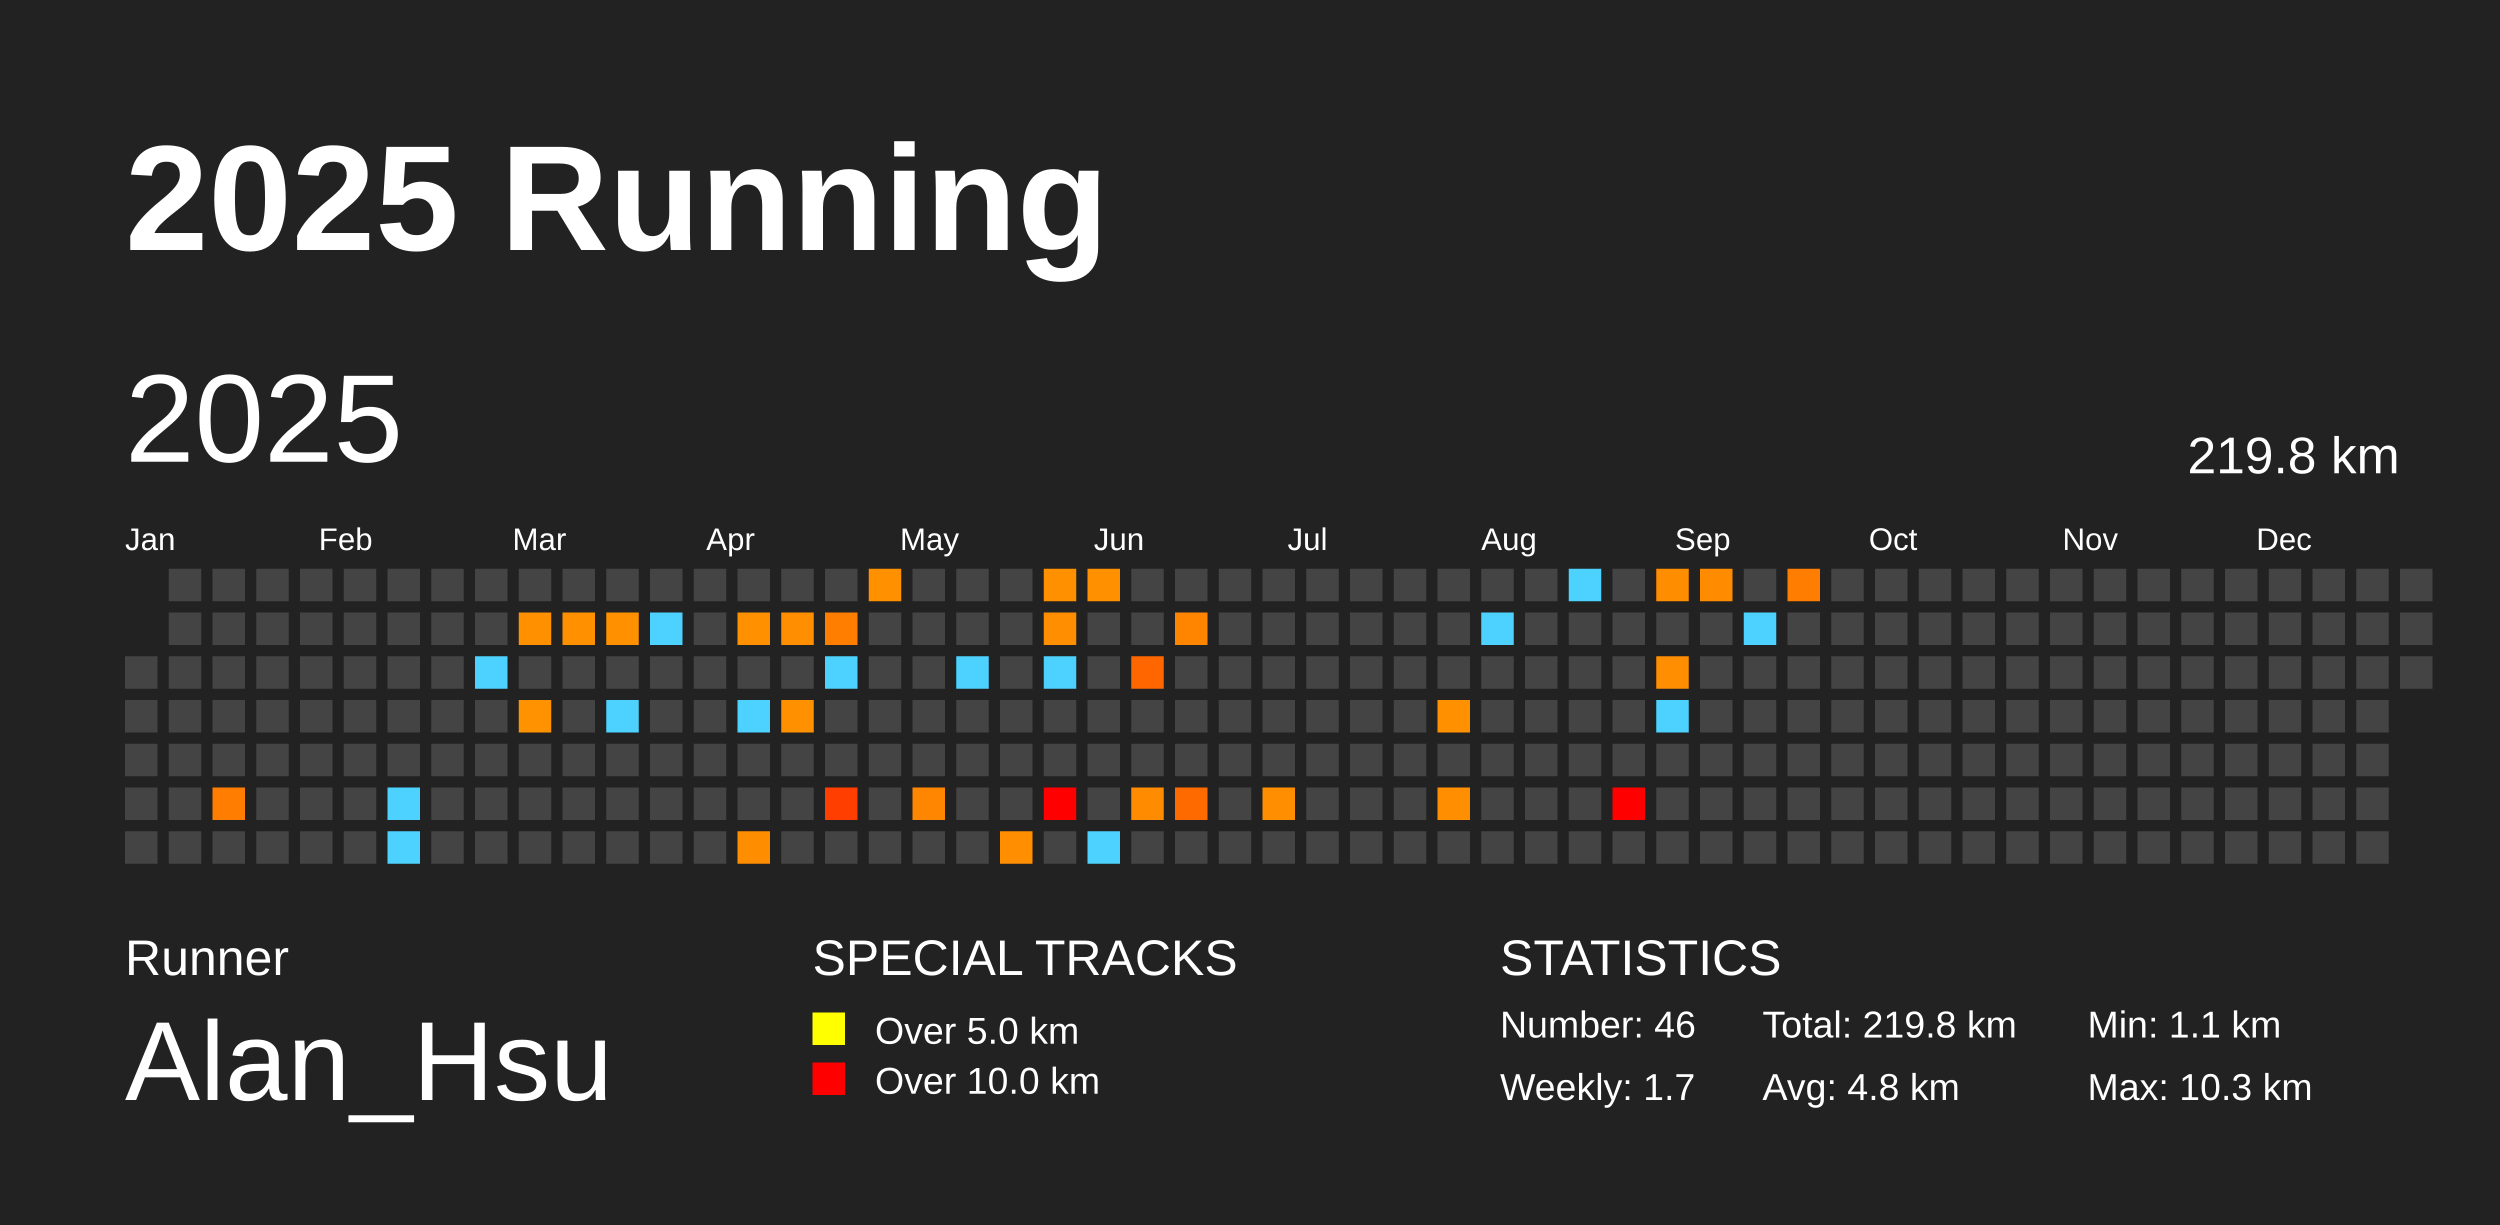
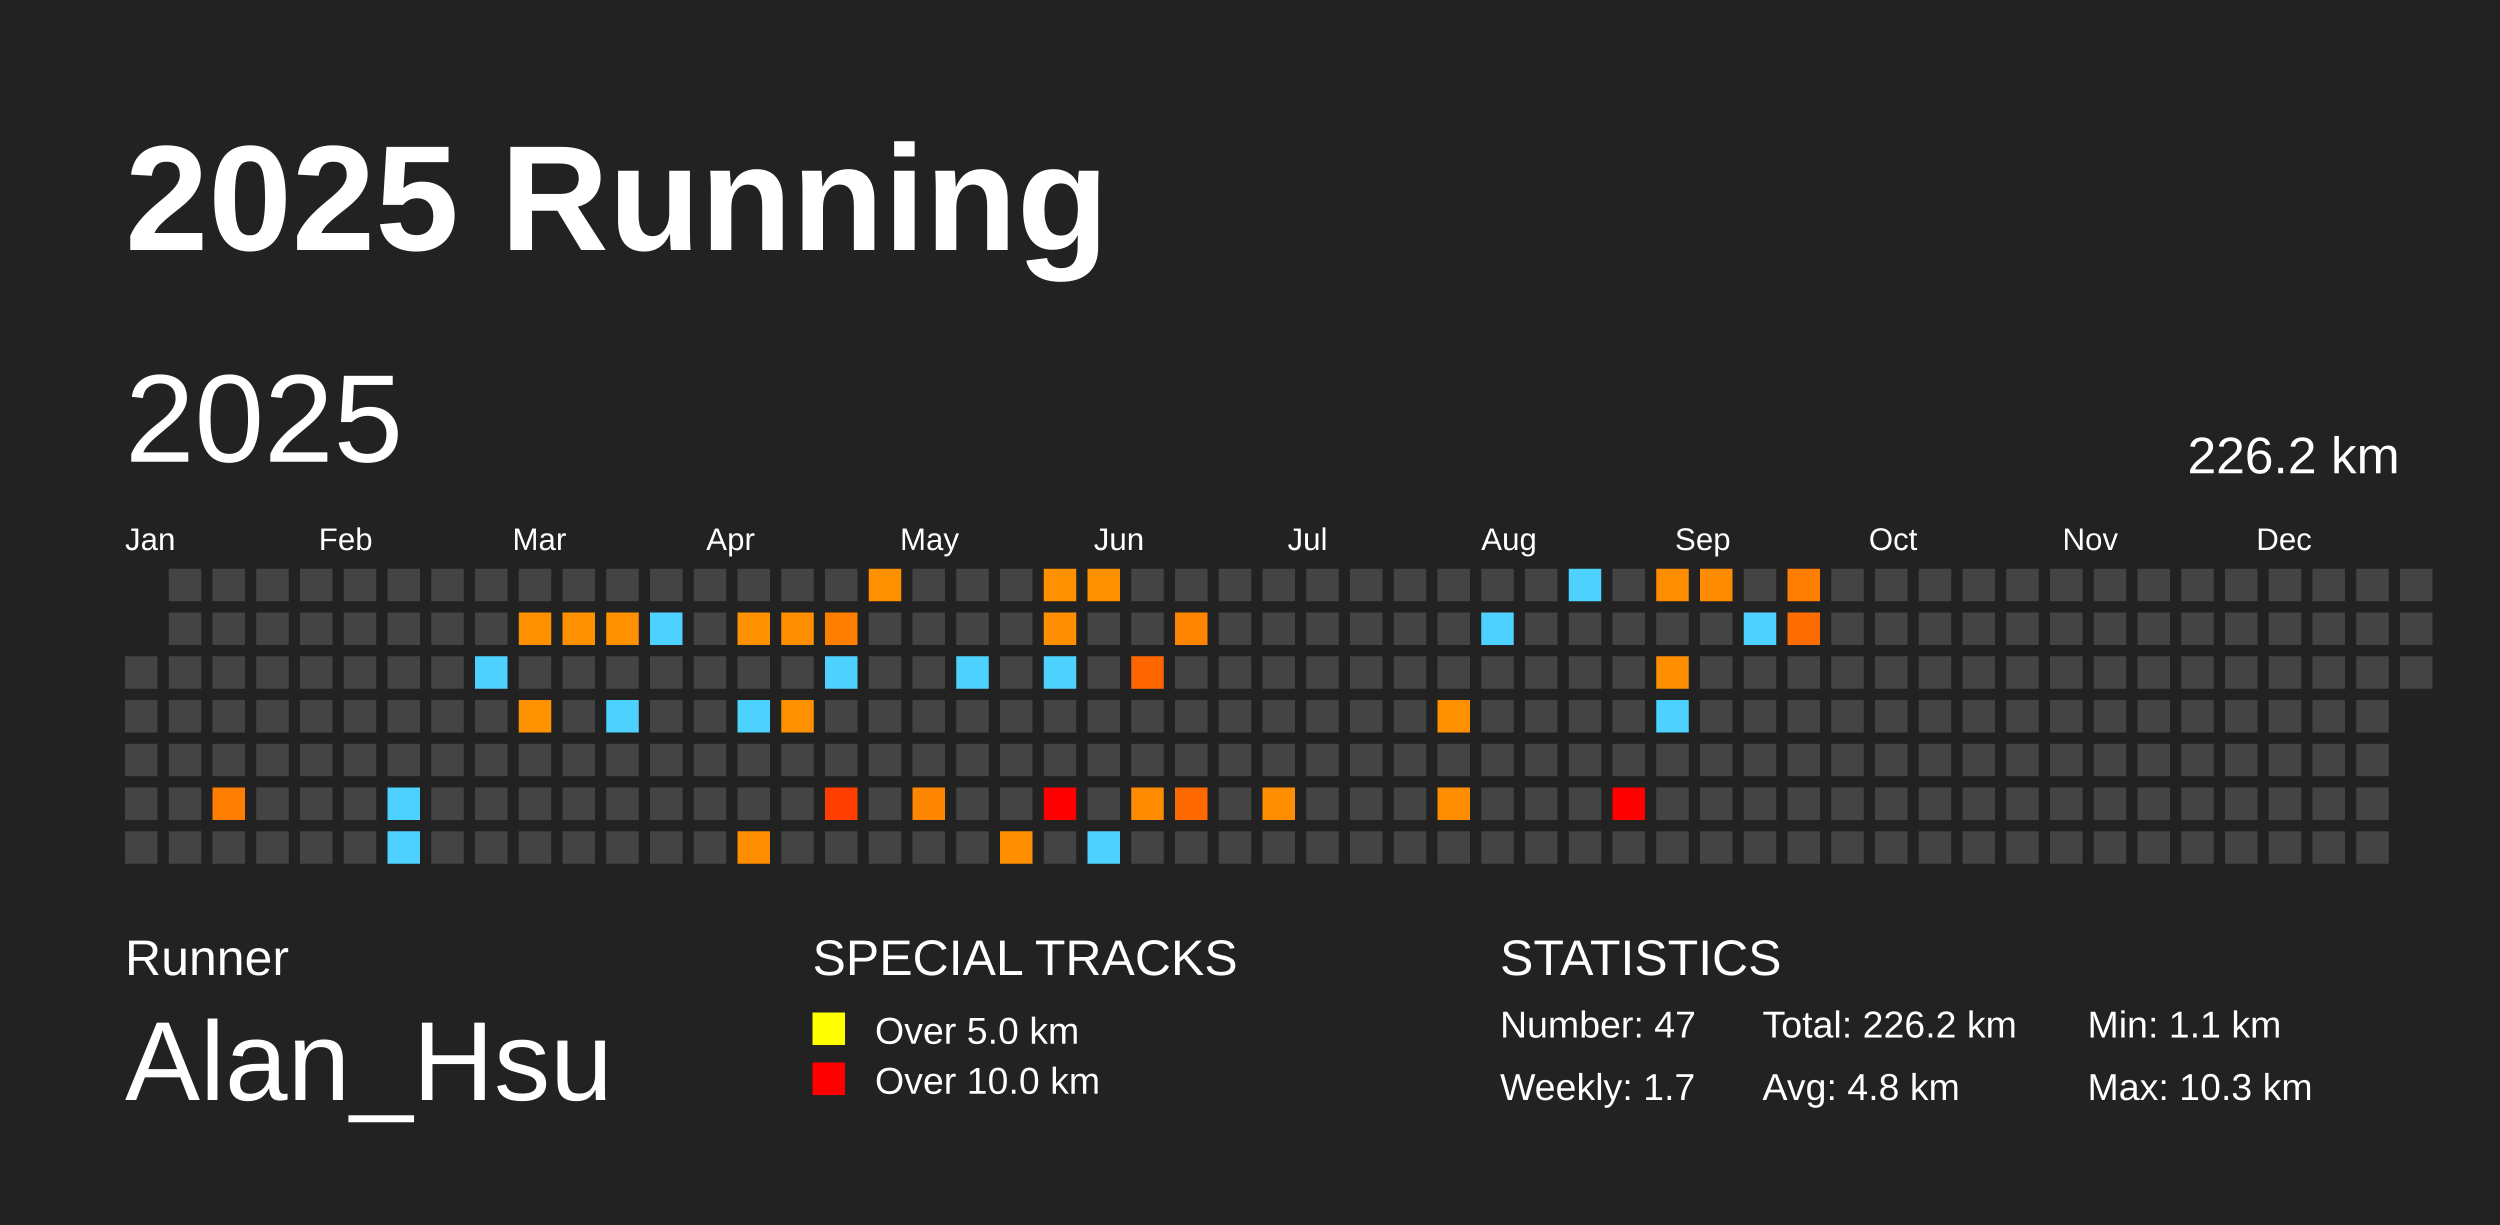
<svg xmlns="http://www.w3.org/2000/svg" baseProfile="full" height="98mm" version="1.1" viewBox="0,0,200,98" width="200mm">
  <defs />
  <rect fill="#222222" height="98" width="200" x="0" y="0" />
  <text fill="#FFFFFF" style="font-size:12px; font-family:Arial; font-weight:bold;" x="10" y="20">2025 Running</text>
  <text fill="#FFFFFF" style="font-size:4px; font-family:Arial" x="10" y="78">Runner</text>
  <text fill="#FFFFFF" style="font-size:9px; font-family:Arial" x="10" y="88">Alan_Hsu</text>
  <text fill="#FFFFFF" style="font-size:4px; font-family:Arial" x="65" y="78">SPECIAL TRACKS</text>
  <rect fill="yellow" height="2.6" width="2.6" x="65" y="81" />
  <text fill="#FFFFFF" style="font-size:3px; font-family:Arial" x="70" y="83.5">Over 5.0 km</text>
  <rect fill="red" height="2.6" width="2.6" x="65" y="85" />
  <text fill="#FFFFFF" style="font-size:3px; font-family:Arial" x="70" y="87.5">Over 10.0 km</text>
  <text fill="#FFFFFF" style="font-size:4px; font-family:Arial" x="120" y="78">STATISTICS</text>
-   <text fill="#FFFFFF" style="font-size:3px; font-family:Arial" x="120" y="83">Number: 46</text>
+   <text fill="#FFFFFF" style="font-size:3px; font-family:Arial" x="120" y="83">Number: 47</text>
  <text fill="#FFFFFF" style="font-size:3px; font-family:Arial" x="120" y="88">Weekly: 1.7</text>
-   <text fill="#FFFFFF" style="font-size:3px; font-family:Arial" x="141" y="83">Total: 219.8 km</text>
+   <text fill="#FFFFFF" style="font-size:3px; font-family:Arial" x="141" y="83">Total: 226.2 km</text>
  <text fill="#FFFFFF" style="font-size:3px; font-family:Arial" x="141" y="88">Avg: 4.8 km</text>
  <text fill="#FFFFFF" style="font-size:3px; font-family:Arial" x="167" y="83">Min: 1.1 km</text>
  <text fill="#FFFFFF" style="font-size:3px; font-family:Arial" x="167" y="88">Max: 10.3 km</text>
  <text dominant-baseline="hanging" fill="#FFFFFF" style="font-size:10.0px; font-family:Arial;" x="10" y="30">2025</text>
-   <text dominant-baseline="hanging" fill="#FFFFFF" style="font-size:4.125px; font-family:Arial;" x="175" y="35">219.8 km</text>
+   <text dominant-baseline="hanging" fill="#FFFFFF" style="font-size:4.125px; font-family:Arial;" x="175" y="35">226.2 km</text>
  <text fill="#FFFFFF" style="font-size:2.5px; font-family:Arial" x="10.0" y="44">Jan</text>
  <text fill="#FFFFFF" style="font-size:2.5px; font-family:Arial" x="25.5" y="44">Feb</text>
  <text fill="#FFFFFF" style="font-size:2.5px; font-family:Arial" x="41.0" y="44">Mar</text>
  <text fill="#FFFFFF" style="font-size:2.5px; font-family:Arial" x="56.5" y="44">Apr</text>
  <text fill="#FFFFFF" style="font-size:2.5px; font-family:Arial" x="72.0" y="44">May</text>
  <text fill="#FFFFFF" style="font-size:2.5px; font-family:Arial" x="87.5" y="44">Jun</text>
  <text fill="#FFFFFF" style="font-size:2.5px; font-family:Arial" x="103.0" y="44">Jul</text>
  <text fill="#FFFFFF" style="font-size:2.5px; font-family:Arial" x="118.5" y="44">Aug</text>
  <text fill="#FFFFFF" style="font-size:2.5px; font-family:Arial" x="134.0" y="44">Sep</text>
  <text fill="#FFFFFF" style="font-size:2.5px; font-family:Arial" x="149.5" y="44">Oct</text>
  <text fill="#FFFFFF" style="font-size:2.5px; font-family:Arial" x="165.0" y="44">Nov</text>
  <text fill="#FFFFFF" style="font-size:2.5px; font-family:Arial" x="180.5" y="44">Dec</text>
  <rect fill="#444444" height="2.6" width="2.6" x="10.0" y="52.5" />
  <rect fill="#444444" height="2.6" width="2.6" x="10.0" y="56.0" />
  <rect fill="#444444" height="2.6" width="2.6" x="10.0" y="59.5" />
  <rect fill="#444444" height="2.6" width="2.6" x="10.0" y="63.0" />
  <rect fill="#444444" height="2.6" width="2.6" x="10.0" y="66.5" />
  <rect fill="#444444" height="2.6" width="2.6" x="13.5" y="45.5" />
  <rect fill="#444444" height="2.6" width="2.6" x="13.5" y="49.0" />
  <rect fill="#444444" height="2.6" width="2.6" x="13.5" y="52.5" />
  <rect fill="#444444" height="2.6" width="2.6" x="13.5" y="56.0" />
  <rect fill="#444444" height="2.6" width="2.6" x="13.5" y="59.5" />
  <rect fill="#444444" height="2.6" width="2.6" x="13.5" y="63.0" />
  <rect fill="#444444" height="2.6" width="2.6" x="13.5" y="66.5" />
  <rect fill="#444444" height="2.6" width="2.6" x="17.0" y="45.5" />
  <rect fill="#444444" height="2.6" width="2.6" x="17.0" y="49.0" />
  <rect fill="#444444" height="2.6" width="2.6" x="17.0" y="52.5" />
  <rect fill="#444444" height="2.6" width="2.6" x="17.0" y="56.0" />
  <rect fill="#444444" height="2.6" width="2.6" x="17.0" y="59.5" />
  <rect fill="#ff7d00" height="2.6" width="2.6" x="17.0" y="63.0" />
  <rect fill="#444444" height="2.6" width="2.6" x="17.0" y="66.5" />
  <rect fill="#444444" height="2.6" width="2.6" x="20.5" y="45.5" />
  <rect fill="#444444" height="2.6" width="2.6" x="20.5" y="49.0" />
  <rect fill="#444444" height="2.6" width="2.6" x="20.5" y="52.5" />
  <rect fill="#444444" height="2.6" width="2.6" x="20.5" y="56.0" />
  <rect fill="#444444" height="2.6" width="2.6" x="20.5" y="59.5" />
  <rect fill="#444444" height="2.6" width="2.6" x="20.5" y="63.0" />
  <rect fill="#444444" height="2.6" width="2.6" x="20.5" y="66.5" />
  <rect fill="#444444" height="2.6" width="2.6" x="24.0" y="45.5" />
  <rect fill="#444444" height="2.6" width="2.6" x="24.0" y="49.0" />
  <rect fill="#444444" height="2.6" width="2.6" x="24.0" y="52.5" />
  <rect fill="#444444" height="2.6" width="2.6" x="24.0" y="56.0" />
  <rect fill="#444444" height="2.6" width="2.6" x="24.0" y="59.5" />
  <rect fill="#444444" height="2.6" width="2.6" x="24.0" y="63.0" />
  <rect fill="#444444" height="2.6" width="2.6" x="24.0" y="66.5" />
  <rect fill="#444444" height="2.6" width="2.6" x="27.5" y="45.5" />
  <rect fill="#444444" height="2.6" width="2.6" x="27.5" y="49.0" />
  <rect fill="#444444" height="2.6" width="2.6" x="27.5" y="52.5" />
  <rect fill="#444444" height="2.6" width="2.6" x="27.5" y="56.0" />
  <rect fill="#444444" height="2.6" width="2.6" x="27.5" y="59.5" />
  <rect fill="#444444" height="2.6" width="2.6" x="27.5" y="63.0" />
  <rect fill="#444444" height="2.6" width="2.6" x="27.5" y="66.5" />
  <rect fill="#444444" height="2.6" width="2.6" x="31.0" y="45.5" />
  <rect fill="#444444" height="2.6" width="2.6" x="31.0" y="49.0" />
  <rect fill="#444444" height="2.6" width="2.6" x="31.0" y="52.5" />
  <rect fill="#444444" height="2.6" width="2.6" x="31.0" y="56.0" />
  <rect fill="#444444" height="2.6" width="2.6" x="31.0" y="59.5" />
  <rect fill="#4dd2ff" height="2.6" width="2.6" x="31.0" y="63.0" />
  <rect fill="#4dd2ff" height="2.6" width="2.6" x="31.0" y="66.5" />
  <rect fill="#444444" height="2.6" width="2.6" x="34.5" y="45.5" />
  <rect fill="#444444" height="2.6" width="2.6" x="34.5" y="49.0" />
  <rect fill="#444444" height="2.6" width="2.6" x="34.5" y="52.5" />
  <rect fill="#444444" height="2.6" width="2.6" x="34.5" y="56.0" />
  <rect fill="#444444" height="2.6" width="2.6" x="34.5" y="59.5" />
  <rect fill="#444444" height="2.6" width="2.6" x="34.5" y="63.0" />
  <rect fill="#444444" height="2.6" width="2.6" x="34.5" y="66.5" />
  <rect fill="#444444" height="2.6" width="2.6" x="38.0" y="45.5" />
  <rect fill="#444444" height="2.6" width="2.6" x="38.0" y="49.0" />
  <rect fill="#4dd2ff" height="2.6" width="2.6" x="38.0" y="52.5" />
  <rect fill="#444444" height="2.6" width="2.6" x="38.0" y="56.0" />
  <rect fill="#444444" height="2.6" width="2.6" x="38.0" y="59.5" />
  <rect fill="#444444" height="2.6" width="2.6" x="38.0" y="63.0" />
  <rect fill="#444444" height="2.6" width="2.6" x="38.0" y="66.5" />
  <rect fill="#444444" height="2.6" width="2.6" x="41.5" y="45.5" />
  <rect fill="#ff9100" height="2.6" width="2.6" x="41.5" y="49.0" />
  <rect fill="#444444" height="2.6" width="2.6" x="41.5" y="52.5" />
  <rect fill="#ff9200" height="2.6" width="2.6" x="41.5" y="56.0" />
  <rect fill="#444444" height="2.6" width="2.6" x="41.5" y="59.5" />
  <rect fill="#444444" height="2.6" width="2.6" x="41.5" y="63.0" />
  <rect fill="#444444" height="2.6" width="2.6" x="41.5" y="66.5" />
  <rect fill="#444444" height="2.6" width="2.6" x="45.0" y="45.5" />
  <rect fill="#ff9100" height="2.6" width="2.6" x="45.0" y="49.0" />
  <rect fill="#444444" height="2.6" width="2.6" x="45.0" y="52.5" />
  <rect fill="#444444" height="2.6" width="2.6" x="45.0" y="56.0" />
  <rect fill="#444444" height="2.6" width="2.6" x="45.0" y="59.5" />
  <rect fill="#444444" height="2.6" width="2.6" x="45.0" y="63.0" />
  <rect fill="#444444" height="2.6" width="2.6" x="45.0" y="66.5" />
  <rect fill="#444444" height="2.6" width="2.6" x="48.5" y="45.5" />
  <rect fill="#ff9100" height="2.6" width="2.6" x="48.5" y="49.0" />
  <rect fill="#444444" height="2.6" width="2.6" x="48.5" y="52.5" />
  <rect fill="#4dd2ff" height="2.6" width="2.6" x="48.5" y="56.0" />
  <rect fill="#444444" height="2.6" width="2.6" x="48.5" y="59.5" />
  <rect fill="#444444" height="2.6" width="2.6" x="48.5" y="63.0" />
  <rect fill="#444444" height="2.6" width="2.6" x="48.5" y="66.5" />
  <rect fill="#444444" height="2.6" width="2.6" x="52.0" y="45.5" />
  <rect fill="#4dd2ff" height="2.6" width="2.6" x="52.0" y="49.0" />
  <rect fill="#444444" height="2.6" width="2.6" x="52.0" y="52.5" />
  <rect fill="#444444" height="2.6" width="2.6" x="52.0" y="56.0" />
  <rect fill="#444444" height="2.6" width="2.6" x="52.0" y="59.5" />
  <rect fill="#444444" height="2.6" width="2.6" x="52.0" y="63.0" />
  <rect fill="#444444" height="2.6" width="2.6" x="52.0" y="66.5" />
  <rect fill="#444444" height="2.6" width="2.6" x="55.5" y="45.5" />
  <rect fill="#444444" height="2.6" width="2.6" x="55.5" y="49.0" />
  <rect fill="#444444" height="2.6" width="2.6" x="55.5" y="52.5" />
  <rect fill="#444444" height="2.6" width="2.6" x="55.5" y="56.0" />
  <rect fill="#444444" height="2.6" width="2.6" x="55.5" y="59.5" />
  <rect fill="#444444" height="2.6" width="2.6" x="55.5" y="63.0" />
  <rect fill="#444444" height="2.6" width="2.6" x="55.5" y="66.5" />
  <rect fill="#444444" height="2.6" width="2.6" x="59.0" y="45.5" />
  <rect fill="#ff9100" height="2.6" width="2.6" x="59.0" y="49.0" />
  <rect fill="#444444" height="2.6" width="2.6" x="59.0" y="52.5" />
  <rect fill="#4dd2ff" height="2.6" width="2.6" x="59.0" y="56.0" />
  <rect fill="#444444" height="2.6" width="2.6" x="59.0" y="59.5" />
  <rect fill="#444444" height="2.6" width="2.6" x="59.0" y="63.0" />
  <rect fill="#ff8d00" height="2.6" width="2.6" x="59.0" y="66.5" />
  <rect fill="#444444" height="2.6" width="2.6" x="62.5" y="45.5" />
  <rect fill="#ff8f00" height="2.6" width="2.6" x="62.5" y="49.0" />
  <rect fill="#444444" height="2.6" width="2.6" x="62.5" y="52.5" />
  <rect fill="#ff9100" height="2.6" width="2.6" x="62.5" y="56.0" />
  <rect fill="#444444" height="2.6" width="2.6" x="62.5" y="59.5" />
  <rect fill="#444444" height="2.6" width="2.6" x="62.5" y="63.0" />
  <rect fill="#444444" height="2.6" width="2.6" x="62.5" y="66.5" />
  <rect fill="#444444" height="2.6" width="2.6" x="66.0" y="45.5" />
  <rect fill="#ff7e00" height="2.6" width="2.6" x="66.0" y="49.0" />
  <rect fill="#4dd2ff" height="2.6" width="2.6" x="66.0" y="52.5" />
  <rect fill="#444444" height="2.6" width="2.6" x="66.0" y="56.0" />
  <rect fill="#444444" height="2.6" width="2.6" x="66.0" y="59.5" />
  <rect fill="#ff3e00" height="2.6" width="2.6" x="66.0" y="63.0" />
  <rect fill="#444444" height="2.6" width="2.6" x="66.0" y="66.5" />
  <rect fill="#ff9100" height="2.6" width="2.6" x="69.5" y="45.5" />
  <rect fill="#444444" height="2.6" width="2.6" x="69.5" y="49.0" />
  <rect fill="#444444" height="2.6" width="2.6" x="69.5" y="52.5" />
  <rect fill="#444444" height="2.6" width="2.6" x="69.5" y="56.0" />
  <rect fill="#444444" height="2.6" width="2.6" x="69.5" y="59.5" />
  <rect fill="#444444" height="2.6" width="2.6" x="69.5" y="63.0" />
  <rect fill="#444444" height="2.6" width="2.6" x="69.5" y="66.5" />
  <rect fill="#444444" height="2.6" width="2.6" x="73.0" y="45.5" />
  <rect fill="#444444" height="2.6" width="2.6" x="73.0" y="49.0" />
  <rect fill="#444444" height="2.6" width="2.6" x="73.0" y="52.5" />
  <rect fill="#444444" height="2.6" width="2.6" x="73.0" y="56.0" />
  <rect fill="#444444" height="2.6" width="2.6" x="73.0" y="59.5" />
  <rect fill="#ff8600" height="2.6" width="2.6" x="73.0" y="63.0" />
  <rect fill="#444444" height="2.6" width="2.6" x="73.0" y="66.5" />
  <rect fill="#444444" height="2.6" width="2.6" x="76.5" y="45.5" />
  <rect fill="#444444" height="2.6" width="2.6" x="76.5" y="49.0" />
  <rect fill="#4dd2ff" height="2.6" width="2.6" x="76.5" y="52.5" />
  <rect fill="#444444" height="2.6" width="2.6" x="76.5" y="56.0" />
  <rect fill="#444444" height="2.6" width="2.6" x="76.5" y="59.5" />
  <rect fill="#444444" height="2.6" width="2.6" x="76.5" y="63.0" />
  <rect fill="#444444" height="2.6" width="2.6" x="76.5" y="66.5" />
  <rect fill="#444444" height="2.6" width="2.6" x="80.0" y="45.5" />
  <rect fill="#444444" height="2.6" width="2.6" x="80.0" y="49.0" />
  <rect fill="#444444" height="2.6" width="2.6" x="80.0" y="52.5" />
  <rect fill="#444444" height="2.6" width="2.6" x="80.0" y="56.0" />
  <rect fill="#444444" height="2.6" width="2.6" x="80.0" y="59.5" />
  <rect fill="#444444" height="2.6" width="2.6" x="80.0" y="63.0" />
  <rect fill="#ff8f00" height="2.6" width="2.6" x="80.0" y="66.5" />
  <rect fill="#ff9000" height="2.6" width="2.6" x="83.5" y="45.5" />
  <rect fill="#ff8f00" height="2.6" width="2.6" x="83.5" y="49.0" />
  <rect fill="#4dd2ff" height="2.6" width="2.6" x="83.5" y="52.5" />
  <rect fill="#444444" height="2.6" width="2.6" x="83.5" y="56.0" />
  <rect fill="#444444" height="2.6" width="2.6" x="83.5" y="59.5" />
  <rect fill="red" height="2.6" width="2.6" x="83.5" y="63.0" />
  <rect fill="#444444" height="2.6" width="2.6" x="83.5" y="66.5" />
  <rect fill="#ff9100" height="2.6" width="2.6" x="87.0" y="45.5" />
  <rect fill="#444444" height="2.6" width="2.6" x="87.0" y="49.0" />
  <rect fill="#444444" height="2.6" width="2.6" x="87.0" y="52.5" />
  <rect fill="#444444" height="2.6" width="2.6" x="87.0" y="56.0" />
  <rect fill="#444444" height="2.6" width="2.6" x="87.0" y="59.5" />
  <rect fill="#444444" height="2.6" width="2.6" x="87.0" y="63.0" />
  <rect fill="#4dd2ff" height="2.6" width="2.6" x="87.0" y="66.5" />
  <rect fill="#444444" height="2.6" width="2.6" x="90.5" y="45.5" />
  <rect fill="#444444" height="2.6" width="2.6" x="90.5" y="49.0" />
  <rect fill="#ff6600" height="2.6" width="2.6" x="90.5" y="52.5" />
  <rect fill="#444444" height="2.6" width="2.6" x="90.5" y="56.0" />
  <rect fill="#444444" height="2.6" width="2.6" x="90.5" y="59.5" />
  <rect fill="#ff8c00" height="2.6" width="2.6" x="90.5" y="63.0" />
  <rect fill="#444444" height="2.6" width="2.6" x="90.5" y="66.5" />
  <rect fill="#444444" height="2.6" width="2.6" x="94.0" y="45.5" />
  <rect fill="#ff8500" height="2.6" width="2.6" x="94.0" y="49.0" />
  <rect fill="#444444" height="2.6" width="2.6" x="94.0" y="52.5" />
  <rect fill="#444444" height="2.6" width="2.6" x="94.0" y="56.0" />
  <rect fill="#444444" height="2.6" width="2.6" x="94.0" y="59.5" />
  <rect fill="#ff6a00" height="2.6" width="2.6" x="94.0" y="63.0" />
  <rect fill="#444444" height="2.6" width="2.6" x="94.0" y="66.5" />
  <rect fill="#444444" height="2.6" width="2.6" x="97.5" y="45.5" />
  <rect fill="#444444" height="2.6" width="2.6" x="97.5" y="49.0" />
  <rect fill="#444444" height="2.6" width="2.6" x="97.5" y="52.5" />
  <rect fill="#444444" height="2.6" width="2.6" x="97.5" y="56.0" />
  <rect fill="#444444" height="2.6" width="2.6" x="97.5" y="59.5" />
  <rect fill="#444444" height="2.6" width="2.6" x="97.5" y="63.0" />
  <rect fill="#444444" height="2.6" width="2.6" x="97.5" y="66.5" />
  <rect fill="#444444" height="2.6" width="2.6" x="101.0" y="45.5" />
  <rect fill="#444444" height="2.6" width="2.6" x="101.0" y="49.0" />
  <rect fill="#444444" height="2.6" width="2.6" x="101.0" y="52.5" />
  <rect fill="#444444" height="2.6" width="2.6" x="101.0" y="56.0" />
  <rect fill="#444444" height="2.6" width="2.6" x="101.0" y="59.5" />
  <rect fill="#ff8f00" height="2.6" width="2.6" x="101.0" y="63.0" />
  <rect fill="#444444" height="2.6" width="2.6" x="101.0" y="66.5" />
  <rect fill="#444444" height="2.6" width="2.6" x="104.5" y="45.5" />
  <rect fill="#444444" height="2.6" width="2.6" x="104.5" y="49.0" />
  <rect fill="#444444" height="2.6" width="2.6" x="104.5" y="52.5" />
  <rect fill="#444444" height="2.6" width="2.6" x="104.5" y="56.0" />
  <rect fill="#444444" height="2.6" width="2.6" x="104.5" y="59.5" />
  <rect fill="#444444" height="2.6" width="2.6" x="104.5" y="63.0" />
  <rect fill="#444444" height="2.6" width="2.6" x="104.5" y="66.5" />
  <rect fill="#444444" height="2.6" width="2.6" x="108.0" y="45.5" />
  <rect fill="#444444" height="2.6" width="2.6" x="108.0" y="49.0" />
  <rect fill="#444444" height="2.6" width="2.6" x="108.0" y="52.5" />
  <rect fill="#444444" height="2.6" width="2.6" x="108.0" y="56.0" />
  <rect fill="#444444" height="2.6" width="2.6" x="108.0" y="59.5" />
  <rect fill="#444444" height="2.6" width="2.6" x="108.0" y="63.0" />
  <rect fill="#444444" height="2.6" width="2.6" x="108.0" y="66.5" />
  <rect fill="#444444" height="2.6" width="2.6" x="111.5" y="45.5" />
  <rect fill="#444444" height="2.6" width="2.6" x="111.5" y="49.0" />
  <rect fill="#444444" height="2.6" width="2.6" x="111.5" y="52.5" />
  <rect fill="#444444" height="2.6" width="2.6" x="111.5" y="56.0" />
  <rect fill="#444444" height="2.6" width="2.6" x="111.5" y="59.5" />
  <rect fill="#444444" height="2.6" width="2.6" x="111.5" y="63.0" />
  <rect fill="#444444" height="2.6" width="2.6" x="111.5" y="66.5" />
  <rect fill="#444444" height="2.6" width="2.6" x="115.0" y="45.5" />
  <rect fill="#444444" height="2.6" width="2.6" x="115.0" y="49.0" />
  <rect fill="#444444" height="2.6" width="2.6" x="115.0" y="52.5" />
  <rect fill="#ff9000" height="2.6" width="2.6" x="115.0" y="56.0" />
  <rect fill="#444444" height="2.6" width="2.6" x="115.0" y="59.5" />
  <rect fill="#ff8f00" height="2.6" width="2.6" x="115.0" y="63.0" />
  <rect fill="#444444" height="2.6" width="2.6" x="115.0" y="66.5" />
  <rect fill="#444444" height="2.6" width="2.6" x="118.5" y="45.5" />
  <rect fill="#4dd2ff" height="2.6" width="2.6" x="118.5" y="49.0" />
  <rect fill="#444444" height="2.6" width="2.6" x="118.5" y="52.5" />
  <rect fill="#444444" height="2.6" width="2.6" x="118.5" y="56.0" />
  <rect fill="#444444" height="2.6" width="2.6" x="118.5" y="59.5" />
  <rect fill="#444444" height="2.6" width="2.6" x="118.5" y="63.0" />
  <rect fill="#444444" height="2.6" width="2.6" x="118.5" y="66.5" />
  <rect fill="#444444" height="2.6" width="2.6" x="122.0" y="45.5" />
  <rect fill="#444444" height="2.6" width="2.6" x="122.0" y="49.0" />
  <rect fill="#444444" height="2.6" width="2.6" x="122.0" y="52.5" />
  <rect fill="#444444" height="2.6" width="2.6" x="122.0" y="56.0" />
  <rect fill="#444444" height="2.6" width="2.6" x="122.0" y="59.5" />
  <rect fill="#444444" height="2.6" width="2.6" x="122.0" y="63.0" />
  <rect fill="#444444" height="2.6" width="2.6" x="122.0" y="66.5" />
  <rect fill="#4dd2ff" height="2.6" width="2.6" x="125.5" y="45.5" />
  <rect fill="#444444" height="2.6" width="2.6" x="125.5" y="49.0" />
  <rect fill="#444444" height="2.6" width="2.6" x="125.5" y="52.5" />
  <rect fill="#444444" height="2.6" width="2.6" x="125.5" y="56.0" />
  <rect fill="#444444" height="2.6" width="2.6" x="125.5" y="59.5" />
  <rect fill="#444444" height="2.6" width="2.6" x="125.5" y="63.0" />
  <rect fill="#444444" height="2.6" width="2.6" x="125.5" y="66.5" />
  <rect fill="#444444" height="2.6" width="2.6" x="129.0" y="45.5" />
  <rect fill="#444444" height="2.6" width="2.6" x="129.0" y="49.0" />
  <rect fill="#444444" height="2.6" width="2.6" x="129.0" y="52.5" />
  <rect fill="#444444" height="2.6" width="2.6" x="129.0" y="56.0" />
  <rect fill="#444444" height="2.6" width="2.6" x="129.0" y="59.5" />
  <rect fill="red" height="2.6" width="2.6" x="129.0" y="63.0" />
  <rect fill="#444444" height="2.6" width="2.6" x="129.0" y="66.5" />
  <rect fill="#ff8d00" height="2.6" width="2.6" x="132.5" y="45.5" />
  <rect fill="#444444" height="2.6" width="2.6" x="132.5" y="49.0" />
  <rect fill="#ff8e00" height="2.6" width="2.6" x="132.5" y="52.5" />
  <rect fill="#4dd2ff" height="2.6" width="2.6" x="132.5" y="56.0" />
  <rect fill="#444444" height="2.6" width="2.6" x="132.5" y="59.5" />
  <rect fill="#444444" height="2.6" width="2.6" x="132.5" y="63.0" />
  <rect fill="#444444" height="2.6" width="2.6" x="132.5" y="66.5" />
  <rect fill="#ff8b00" height="2.6" width="2.6" x="136.0" y="45.5" />
  <rect fill="#444444" height="2.6" width="2.6" x="136.0" y="49.0" />
  <rect fill="#444444" height="2.6" width="2.6" x="136.0" y="52.5" />
  <rect fill="#444444" height="2.6" width="2.6" x="136.0" y="56.0" />
  <rect fill="#444444" height="2.6" width="2.6" x="136.0" y="59.5" />
  <rect fill="#444444" height="2.6" width="2.6" x="136.0" y="63.0" />
  <rect fill="#444444" height="2.6" width="2.6" x="136.0" y="66.5" />
  <rect fill="#444444" height="2.6" width="2.6" x="139.5" y="45.5" />
  <rect fill="#4dd2ff" height="2.6" width="2.6" x="139.5" y="49.0" />
  <rect fill="#444444" height="2.6" width="2.6" x="139.5" y="52.5" />
  <rect fill="#444444" height="2.6" width="2.6" x="139.5" y="56.0" />
  <rect fill="#444444" height="2.6" width="2.6" x="139.5" y="59.5" />
  <rect fill="#444444" height="2.6" width="2.6" x="139.5" y="63.0" />
  <rect fill="#444444" height="2.6" width="2.6" x="139.5" y="66.5" />
  <rect fill="#ff7d00" height="2.6" width="2.6" x="143.0" y="45.5" />
-   <rect fill="#444444" height="2.6" width="2.6" x="143.0" y="49.0" />
+   <rect fill="#ff6c00" height="2.6" width="2.6" x="143.0" y="49.0" />
  <rect fill="#444444" height="2.6" width="2.6" x="143.0" y="52.5" />
  <rect fill="#444444" height="2.6" width="2.6" x="143.0" y="56.0" />
  <rect fill="#444444" height="2.6" width="2.6" x="143.0" y="59.5" />
  <rect fill="#444444" height="2.6" width="2.6" x="143.0" y="63.0" />
  <rect fill="#444444" height="2.6" width="2.6" x="143.0" y="66.5" />
  <rect fill="#444444" height="2.6" width="2.6" x="146.5" y="45.5" />
  <rect fill="#444444" height="2.6" width="2.6" x="146.5" y="49.0" />
  <rect fill="#444444" height="2.6" width="2.6" x="146.5" y="52.5" />
  <rect fill="#444444" height="2.6" width="2.6" x="146.5" y="56.0" />
  <rect fill="#444444" height="2.6" width="2.6" x="146.5" y="59.5" />
  <rect fill="#444444" height="2.6" width="2.6" x="146.5" y="63.0" />
  <rect fill="#444444" height="2.6" width="2.6" x="146.5" y="66.5" />
  <rect fill="#444444" height="2.6" width="2.6" x="150.0" y="45.5" />
  <rect fill="#444444" height="2.6" width="2.6" x="150.0" y="49.0" />
  <rect fill="#444444" height="2.6" width="2.6" x="150.0" y="52.5" />
  <rect fill="#444444" height="2.6" width="2.6" x="150.0" y="56.0" />
  <rect fill="#444444" height="2.6" width="2.6" x="150.0" y="59.5" />
  <rect fill="#444444" height="2.6" width="2.6" x="150.0" y="63.0" />
  <rect fill="#444444" height="2.6" width="2.6" x="150.0" y="66.5" />
  <rect fill="#444444" height="2.6" width="2.6" x="153.5" y="45.5" />
  <rect fill="#444444" height="2.6" width="2.6" x="153.5" y="49.0" />
  <rect fill="#444444" height="2.6" width="2.6" x="153.5" y="52.5" />
  <rect fill="#444444" height="2.6" width="2.6" x="153.5" y="56.0" />
  <rect fill="#444444" height="2.6" width="2.6" x="153.5" y="59.5" />
  <rect fill="#444444" height="2.6" width="2.6" x="153.5" y="63.0" />
  <rect fill="#444444" height="2.6" width="2.6" x="153.5" y="66.5" />
  <rect fill="#444444" height="2.6" width="2.6" x="157.0" y="45.5" />
  <rect fill="#444444" height="2.6" width="2.6" x="157.0" y="49.0" />
  <rect fill="#444444" height="2.6" width="2.6" x="157.0" y="52.5" />
  <rect fill="#444444" height="2.6" width="2.6" x="157.0" y="56.0" />
  <rect fill="#444444" height="2.6" width="2.6" x="157.0" y="59.5" />
  <rect fill="#444444" height="2.6" width="2.6" x="157.0" y="63.0" />
  <rect fill="#444444" height="2.6" width="2.6" x="157.0" y="66.5" />
  <rect fill="#444444" height="2.6" width="2.6" x="160.5" y="45.5" />
  <rect fill="#444444" height="2.6" width="2.6" x="160.5" y="49.0" />
  <rect fill="#444444" height="2.6" width="2.6" x="160.5" y="52.5" />
  <rect fill="#444444" height="2.6" width="2.6" x="160.5" y="56.0" />
  <rect fill="#444444" height="2.6" width="2.6" x="160.5" y="59.5" />
  <rect fill="#444444" height="2.6" width="2.6" x="160.5" y="63.0" />
  <rect fill="#444444" height="2.6" width="2.6" x="160.5" y="66.5" />
  <rect fill="#444444" height="2.6" width="2.6" x="164.0" y="45.5" />
  <rect fill="#444444" height="2.6" width="2.6" x="164.0" y="49.0" />
  <rect fill="#444444" height="2.6" width="2.6" x="164.0" y="52.5" />
  <rect fill="#444444" height="2.6" width="2.6" x="164.0" y="56.0" />
  <rect fill="#444444" height="2.6" width="2.6" x="164.0" y="59.5" />
  <rect fill="#444444" height="2.6" width="2.6" x="164.0" y="63.0" />
  <rect fill="#444444" height="2.6" width="2.6" x="164.0" y="66.5" />
  <rect fill="#444444" height="2.6" width="2.6" x="167.5" y="45.5" />
  <rect fill="#444444" height="2.6" width="2.6" x="167.5" y="49.0" />
  <rect fill="#444444" height="2.6" width="2.6" x="167.5" y="52.5" />
  <rect fill="#444444" height="2.6" width="2.6" x="167.5" y="56.0" />
  <rect fill="#444444" height="2.6" width="2.6" x="167.5" y="59.5" />
  <rect fill="#444444" height="2.6" width="2.6" x="167.5" y="63.0" />
  <rect fill="#444444" height="2.6" width="2.6" x="167.5" y="66.5" />
  <rect fill="#444444" height="2.6" width="2.6" x="171.0" y="45.5" />
  <rect fill="#444444" height="2.6" width="2.6" x="171.0" y="49.0" />
  <rect fill="#444444" height="2.6" width="2.6" x="171.0" y="52.5" />
  <rect fill="#444444" height="2.6" width="2.6" x="171.0" y="56.0" />
  <rect fill="#444444" height="2.6" width="2.6" x="171.0" y="59.5" />
  <rect fill="#444444" height="2.6" width="2.6" x="171.0" y="63.0" />
  <rect fill="#444444" height="2.6" width="2.6" x="171.0" y="66.5" />
  <rect fill="#444444" height="2.6" width="2.6" x="174.5" y="45.5" />
  <rect fill="#444444" height="2.6" width="2.6" x="174.5" y="49.0" />
  <rect fill="#444444" height="2.6" width="2.6" x="174.5" y="52.5" />
  <rect fill="#444444" height="2.6" width="2.6" x="174.5" y="56.0" />
  <rect fill="#444444" height="2.6" width="2.6" x="174.5" y="59.5" />
  <rect fill="#444444" height="2.6" width="2.6" x="174.5" y="63.0" />
  <rect fill="#444444" height="2.6" width="2.6" x="174.5" y="66.5" />
  <rect fill="#444444" height="2.6" width="2.6" x="178.0" y="45.5" />
  <rect fill="#444444" height="2.6" width="2.6" x="178.0" y="49.0" />
  <rect fill="#444444" height="2.6" width="2.6" x="178.0" y="52.5" />
  <rect fill="#444444" height="2.6" width="2.6" x="178.0" y="56.0" />
  <rect fill="#444444" height="2.6" width="2.6" x="178.0" y="59.5" />
  <rect fill="#444444" height="2.6" width="2.6" x="178.0" y="63.0" />
  <rect fill="#444444" height="2.6" width="2.6" x="178.0" y="66.5" />
  <rect fill="#444444" height="2.6" width="2.6" x="181.5" y="45.5" />
  <rect fill="#444444" height="2.6" width="2.6" x="181.5" y="49.0" />
  <rect fill="#444444" height="2.6" width="2.6" x="181.5" y="52.5" />
  <rect fill="#444444" height="2.6" width="2.6" x="181.5" y="56.0" />
  <rect fill="#444444" height="2.6" width="2.6" x="181.5" y="59.5" />
  <rect fill="#444444" height="2.6" width="2.6" x="181.5" y="63.0" />
  <rect fill="#444444" height="2.6" width="2.6" x="181.5" y="66.5" />
  <rect fill="#444444" height="2.6" width="2.6" x="185.0" y="45.5" />
  <rect fill="#444444" height="2.6" width="2.6" x="185.0" y="49.0" />
  <rect fill="#444444" height="2.6" width="2.6" x="185.0" y="52.5" />
  <rect fill="#444444" height="2.6" width="2.6" x="185.0" y="56.0" />
  <rect fill="#444444" height="2.6" width="2.6" x="185.0" y="59.5" />
  <rect fill="#444444" height="2.6" width="2.6" x="185.0" y="63.0" />
  <rect fill="#444444" height="2.6" width="2.6" x="185.0" y="66.5" />
  <rect fill="#444444" height="2.6" width="2.6" x="188.5" y="45.5" />
  <rect fill="#444444" height="2.6" width="2.6" x="188.5" y="49.0" />
  <rect fill="#444444" height="2.6" width="2.6" x="188.5" y="52.5" />
  <rect fill="#444444" height="2.6" width="2.6" x="188.5" y="56.0" />
  <rect fill="#444444" height="2.6" width="2.6" x="188.5" y="59.5" />
  <rect fill="#444444" height="2.6" width="2.6" x="188.5" y="63.0" />
  <rect fill="#444444" height="2.6" width="2.6" x="188.5" y="66.5" />
  <rect fill="#444444" height="2.6" width="2.6" x="192.0" y="45.5" />
  <rect fill="#444444" height="2.6" width="2.6" x="192.0" y="49.0" />
  <rect fill="#444444" height="2.6" width="2.6" x="192.0" y="52.5" />
</svg>
